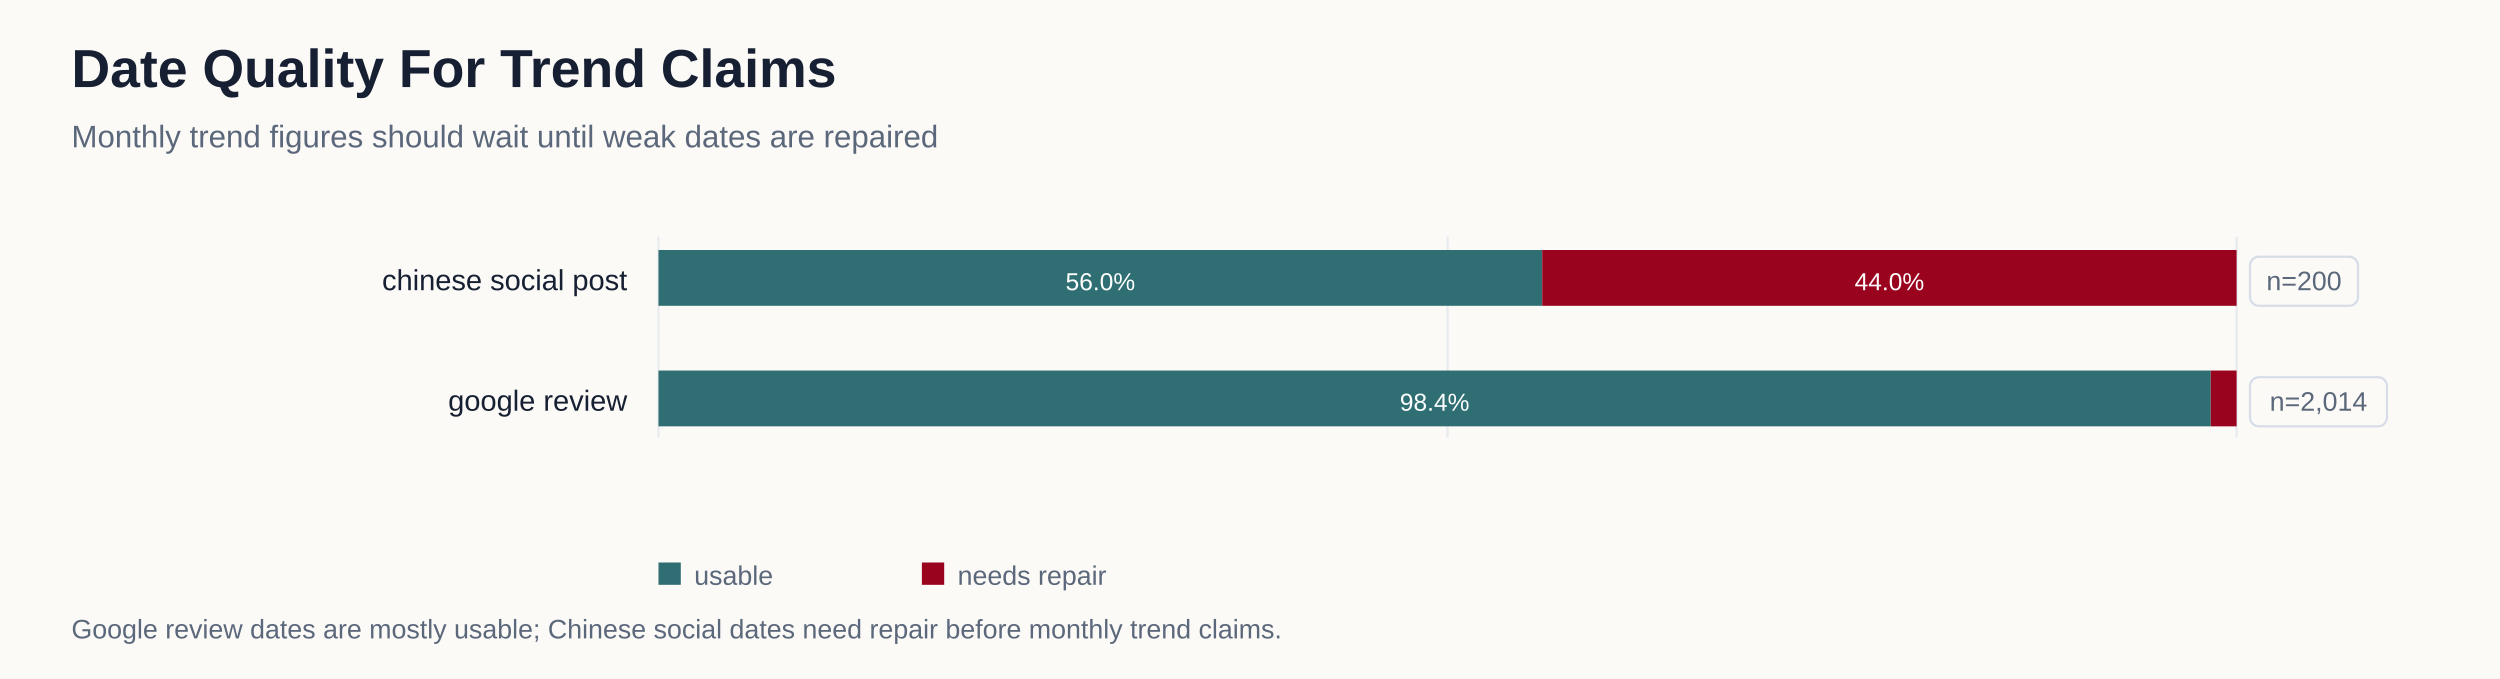
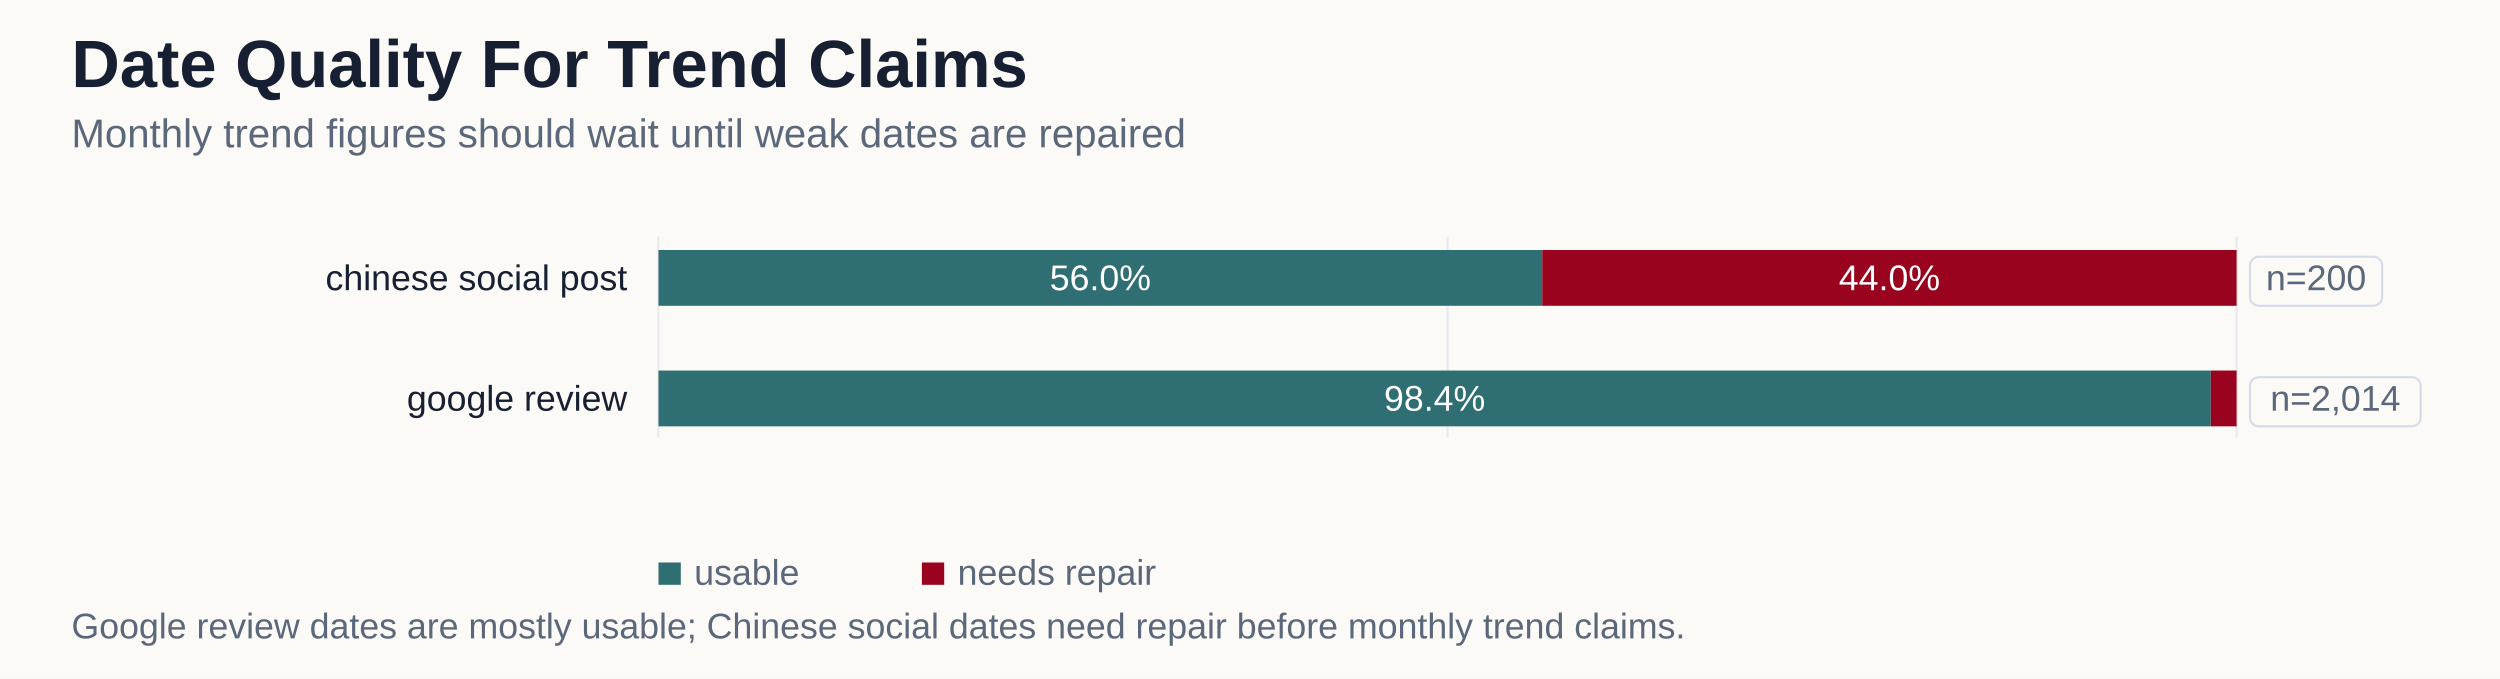
<svg xmlns="http://www.w3.org/2000/svg" width="1120" height="304" viewBox="0 0 1120 304">
  <rect width="100%" height="100%" fill="#fbfaf7" />
-   <text x="32.00" y="39.00" text-anchor="start" font-family="Arial, sans-serif" font-size="24" font-weight="700" fill="#172033">Date Quality For Trend Claims</text>
-   <text x="32.00" y="66.00" text-anchor="start" font-family="Arial, sans-serif" font-size="14" font-weight="400" fill="#5b677a">Monthly trend figures should wait until weak dates are repaired</text>
+   <text x="32.00" y="39.00" text-anchor="start" font-family="Arial, sans-serif" font-size="30" font-weight="700" fill="#172033">Date Quality For Trend Claims</text>
+   <text x="32.00" y="66.00" text-anchor="start" font-family="Arial, sans-serif" font-size="18" font-weight="400" fill="#5b677a">Monthly trend figures should wait until weak dates are repaired</text>
  <line x1="295.00" x2="295.00" y1="106.00" y2="196.00" stroke="#d7dde8" stroke-width="1" opacity="0.55" />
  <line x1="648.50" x2="648.50" y1="106.00" y2="196.00" stroke="#d7dde8" stroke-width="1" opacity="0.55" />
  <line x1="1002.00" x2="1002.00" y1="106.00" y2="196.00" stroke="#d7dde8" stroke-width="1" opacity="0.55" />
-   <text x="281.00" y="130.00" text-anchor="end" font-family="Arial, sans-serif" font-size="13" font-weight="400" fill="#172033">chinese social post</text>
+   <text x="281.00" y="130.00" text-anchor="end" font-family="Arial, sans-serif" font-size="16" font-weight="400" fill="#172033">chinese social post</text>
  <rect x="295.00" y="112.00" width="395.92" height="25" fill="#2f6f73" />
-   <text x="492.96" y="130.00" text-anchor="middle" font-family="Arial, sans-serif" font-size="11" font-weight="400" fill="#ffffff">56.0%</text>
+   <text x="492.96" y="130.00" text-anchor="middle" font-family="Arial, sans-serif" font-size="16" font-weight="400" fill="#ffffff">56.0%</text>
  <rect x="690.92" y="112.00" width="311.08" height="25" fill="#9a031e" />
-   <text x="846.46" y="130.00" text-anchor="middle" font-family="Arial, sans-serif" font-size="11" font-weight="400" fill="#ffffff">44.0%</text>
-   <rect x="1008.00" y="115.00" width="48.40" height="22.00" rx="4" fill="#fbfaf7" stroke="#d7dde8" stroke-width="1" />
-   <text x="1032.20" y="130.00" text-anchor="middle" font-family="Arial, sans-serif" font-size="12" font-weight="400" fill="#5b677a">n=200</text>
-   <text x="281.00" y="184.00" text-anchor="end" font-family="Arial, sans-serif" font-size="13" font-weight="400" fill="#172033">google review</text>
+   <text x="846.46" y="130.00" text-anchor="middle" font-family="Arial, sans-serif" font-size="16" font-weight="400" fill="#ffffff">44.0%</text>
+   <rect x="1008.00" y="115.00" width="59.20" height="22.00" rx="4" fill="#fbfaf7" stroke="#d7dde8" stroke-width="1" />
+   <text x="1037.60" y="130.00" text-anchor="middle" font-family="Arial, sans-serif" font-size="16" font-weight="400" fill="#5b677a">n=200</text>
+   <text x="281.00" y="184.00" text-anchor="end" font-family="Arial, sans-serif" font-size="16" font-weight="400" fill="#172033">google review</text>
  <rect x="295.00" y="166.00" width="695.42" height="25" fill="#2f6f73" />
-   <text x="642.71" y="184.00" text-anchor="middle" font-family="Arial, sans-serif" font-size="11" font-weight="400" fill="#ffffff">98.4%</text>
+   <text x="642.71" y="184.00" text-anchor="middle" font-family="Arial, sans-serif" font-size="16" font-weight="400" fill="#ffffff">98.4%</text>
  <rect x="990.42" y="166.00" width="11.58" height="25" fill="#9a031e" />
-   <rect x="1008.00" y="169.00" width="61.36" height="22.00" rx="4" fill="#fbfaf7" stroke="#d7dde8" stroke-width="1" />
-   <text x="1038.68" y="184.00" text-anchor="middle" font-family="Arial, sans-serif" font-size="12" font-weight="400" fill="#5b677a">n=2,014</text>
+   <rect x="1008.00" y="169.00" width="76.48" height="22.00" rx="4" fill="#fbfaf7" stroke="#d7dde8" stroke-width="1" />
+   <text x="1046.24" y="184.00" text-anchor="middle" font-family="Arial, sans-serif" font-size="16" font-weight="400" fill="#5b677a">n=2,014</text>
  <rect x="295.00" y="252.00" width="10" height="10" fill="#2f6f73" />
-   <text x="311.00" y="262.00" text-anchor="start" font-family="Arial, sans-serif" font-size="12" font-weight="400" fill="#5b677a">usable</text>
+   <text x="311.00" y="262.00" text-anchor="start" font-family="Arial, sans-serif" font-size="16" font-weight="400" fill="#5b677a">usable</text>
  <rect x="413.00" y="252.00" width="10" height="10" fill="#9a031e" />
-   <text x="429.00" y="262.00" text-anchor="start" font-family="Arial, sans-serif" font-size="12" font-weight="400" fill="#5b677a">needs repair</text>
-   <text x="32.00" y="286.00" text-anchor="start" font-family="Arial, sans-serif" font-size="12" font-weight="400" fill="#5b677a">Google review dates are mostly usable; Chinese social dates need repair before monthly trend claims.</text>
+   <text x="429.00" y="262.00" text-anchor="start" font-family="Arial, sans-serif" font-size="16" font-weight="400" fill="#5b677a">needs repair</text>
+   <text x="32.00" y="286.00" text-anchor="start" font-family="Arial, sans-serif" font-size="16" font-weight="400" fill="#5b677a">Google review dates are mostly usable; Chinese social dates need repair before monthly trend claims.</text>
</svg>
